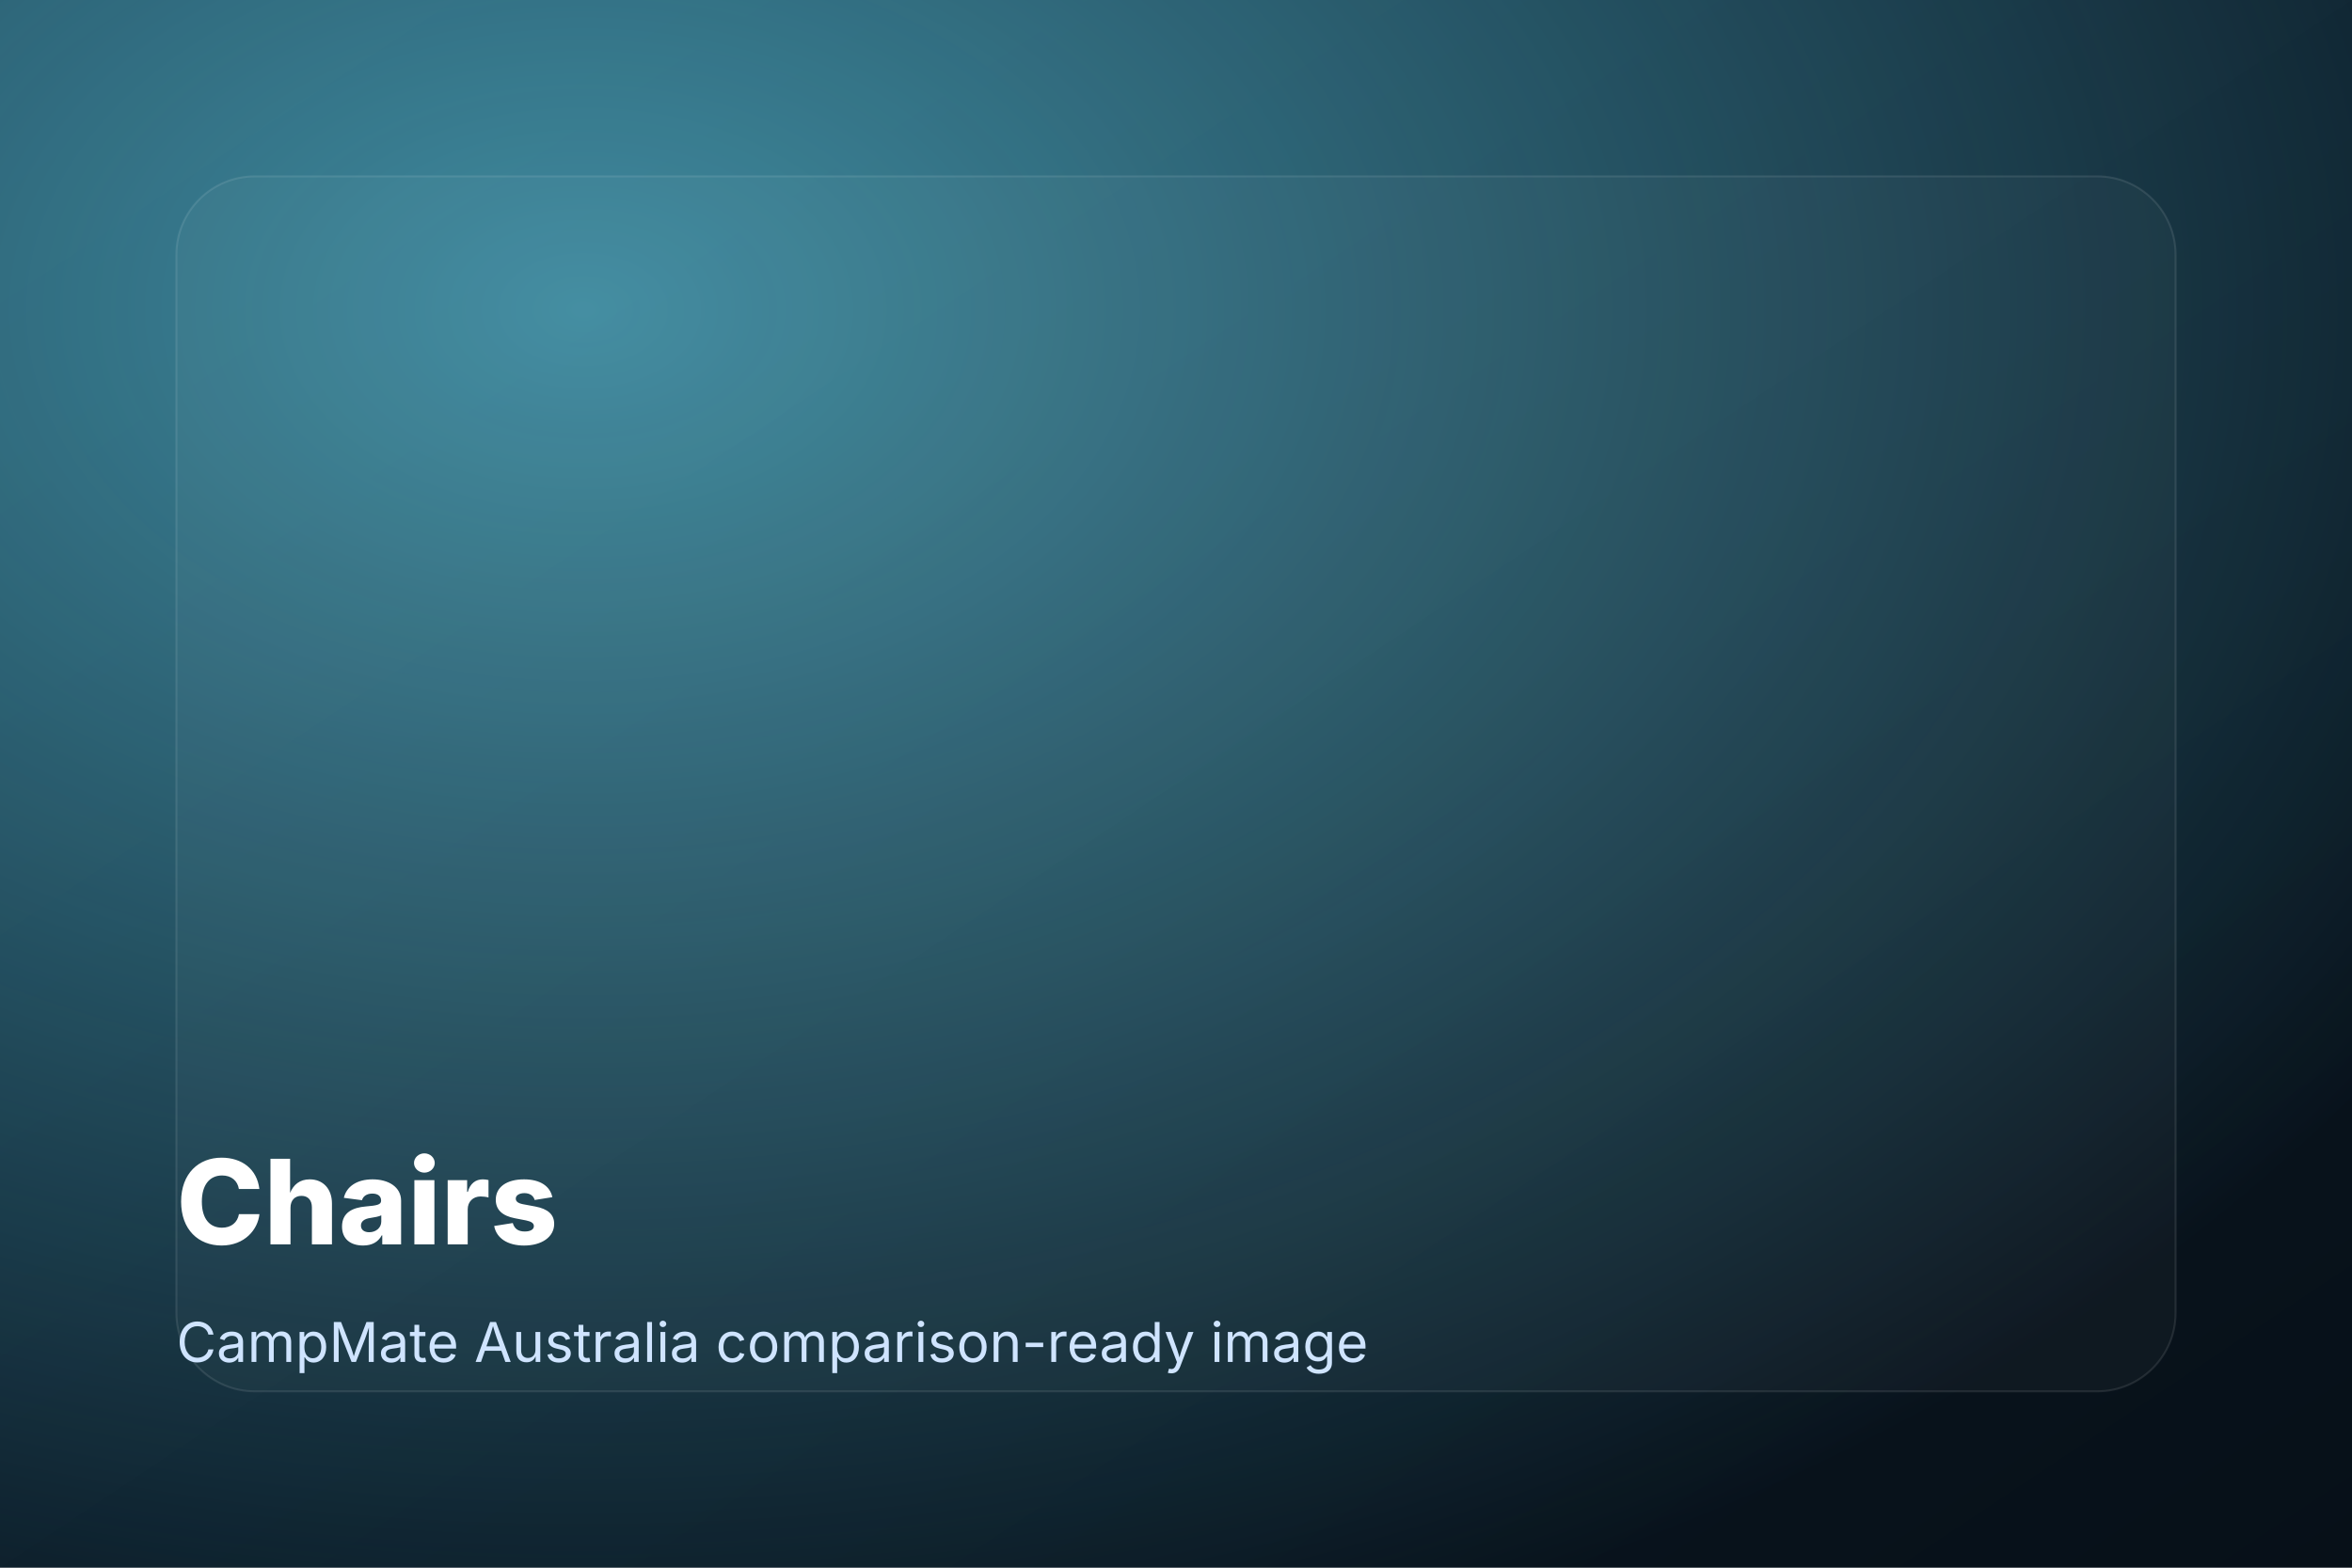
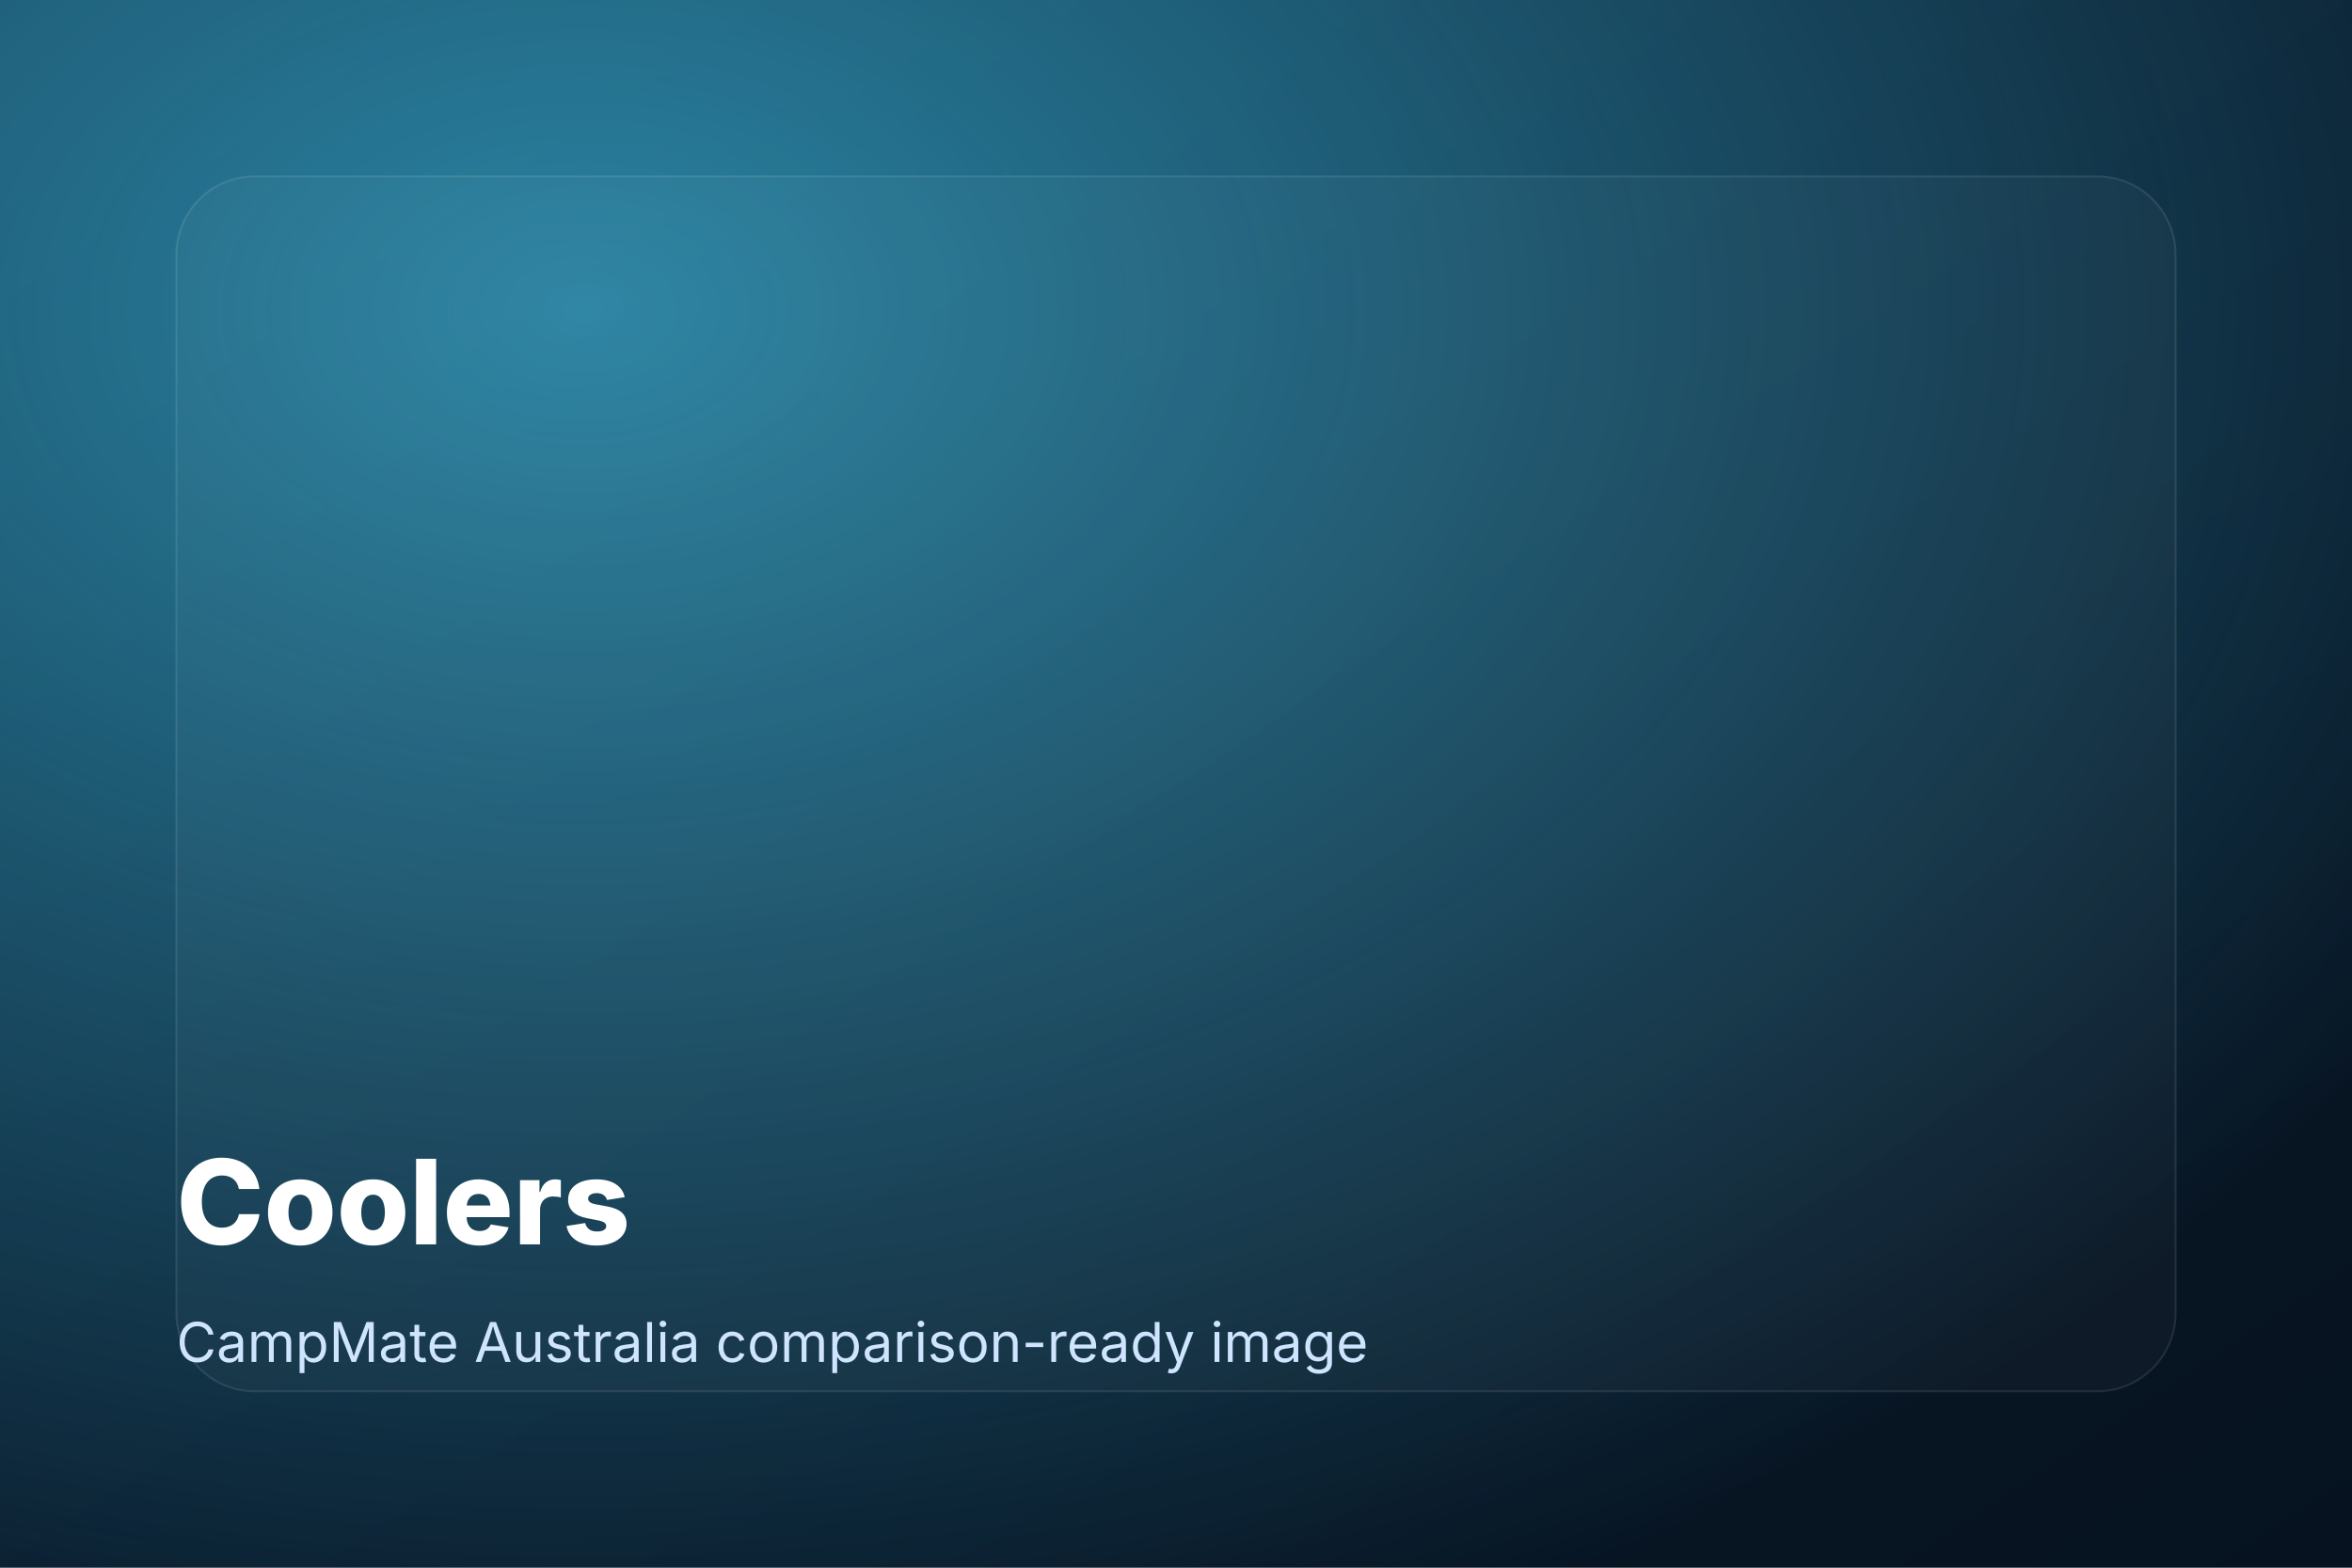
<svg xmlns="http://www.w3.org/2000/svg" width="1200" height="800" viewBox="0 0 1200 800">
  <defs>
    <linearGradient id="g" x1="0" y1="0" x2="1" y2="1">
-       <stop offset="0%" stop-color="#0c1f2f" />
-       <stop offset="100%" stop-color="#071018" />
+       <stop offset="0%" stop-color="#0d2135" />
+       <stop offset="100%" stop-color="#06121f" />
    </linearGradient>
    <radialGradient id="r" cx="0.25" cy="0.2" r="0.9">
-       <stop offset="0%" stop-color="#6be6ff" stop-opacity=".55" />
-       <stop offset="100%" stop-color="#6be6ff" stop-opacity="0" />
+       <stop offset="0%" stop-color="#43d6ff" stop-opacity=".55" />
+       <stop offset="100%" stop-color="#43d6ff" stop-opacity="0" />
    </radialGradient>
  </defs>
  <rect width="1200" height="800" fill="url(#g)" />
  <rect width="1200" height="800" fill="url(#r)" />
  <rect x="90" y="90" width="1020" height="620" rx="40" fill="rgba(255,255,255,.03)" stroke="rgba(255,255,255,.1)" />
-   <text x="90" y="635" font-family="Inter,Arial,sans-serif" font-size="60" font-weight="800" fill="white">Chairs</text>
+   <text x="90" y="635" font-family="Inter,Arial,sans-serif" font-size="60" font-weight="800" fill="white">Coolers</text>
  <text x="90" y="695" font-family="Inter,Arial,sans-serif" font-size="28" fill="#cfe4ff">CampMate Australia comparison-ready image</text>
</svg>
